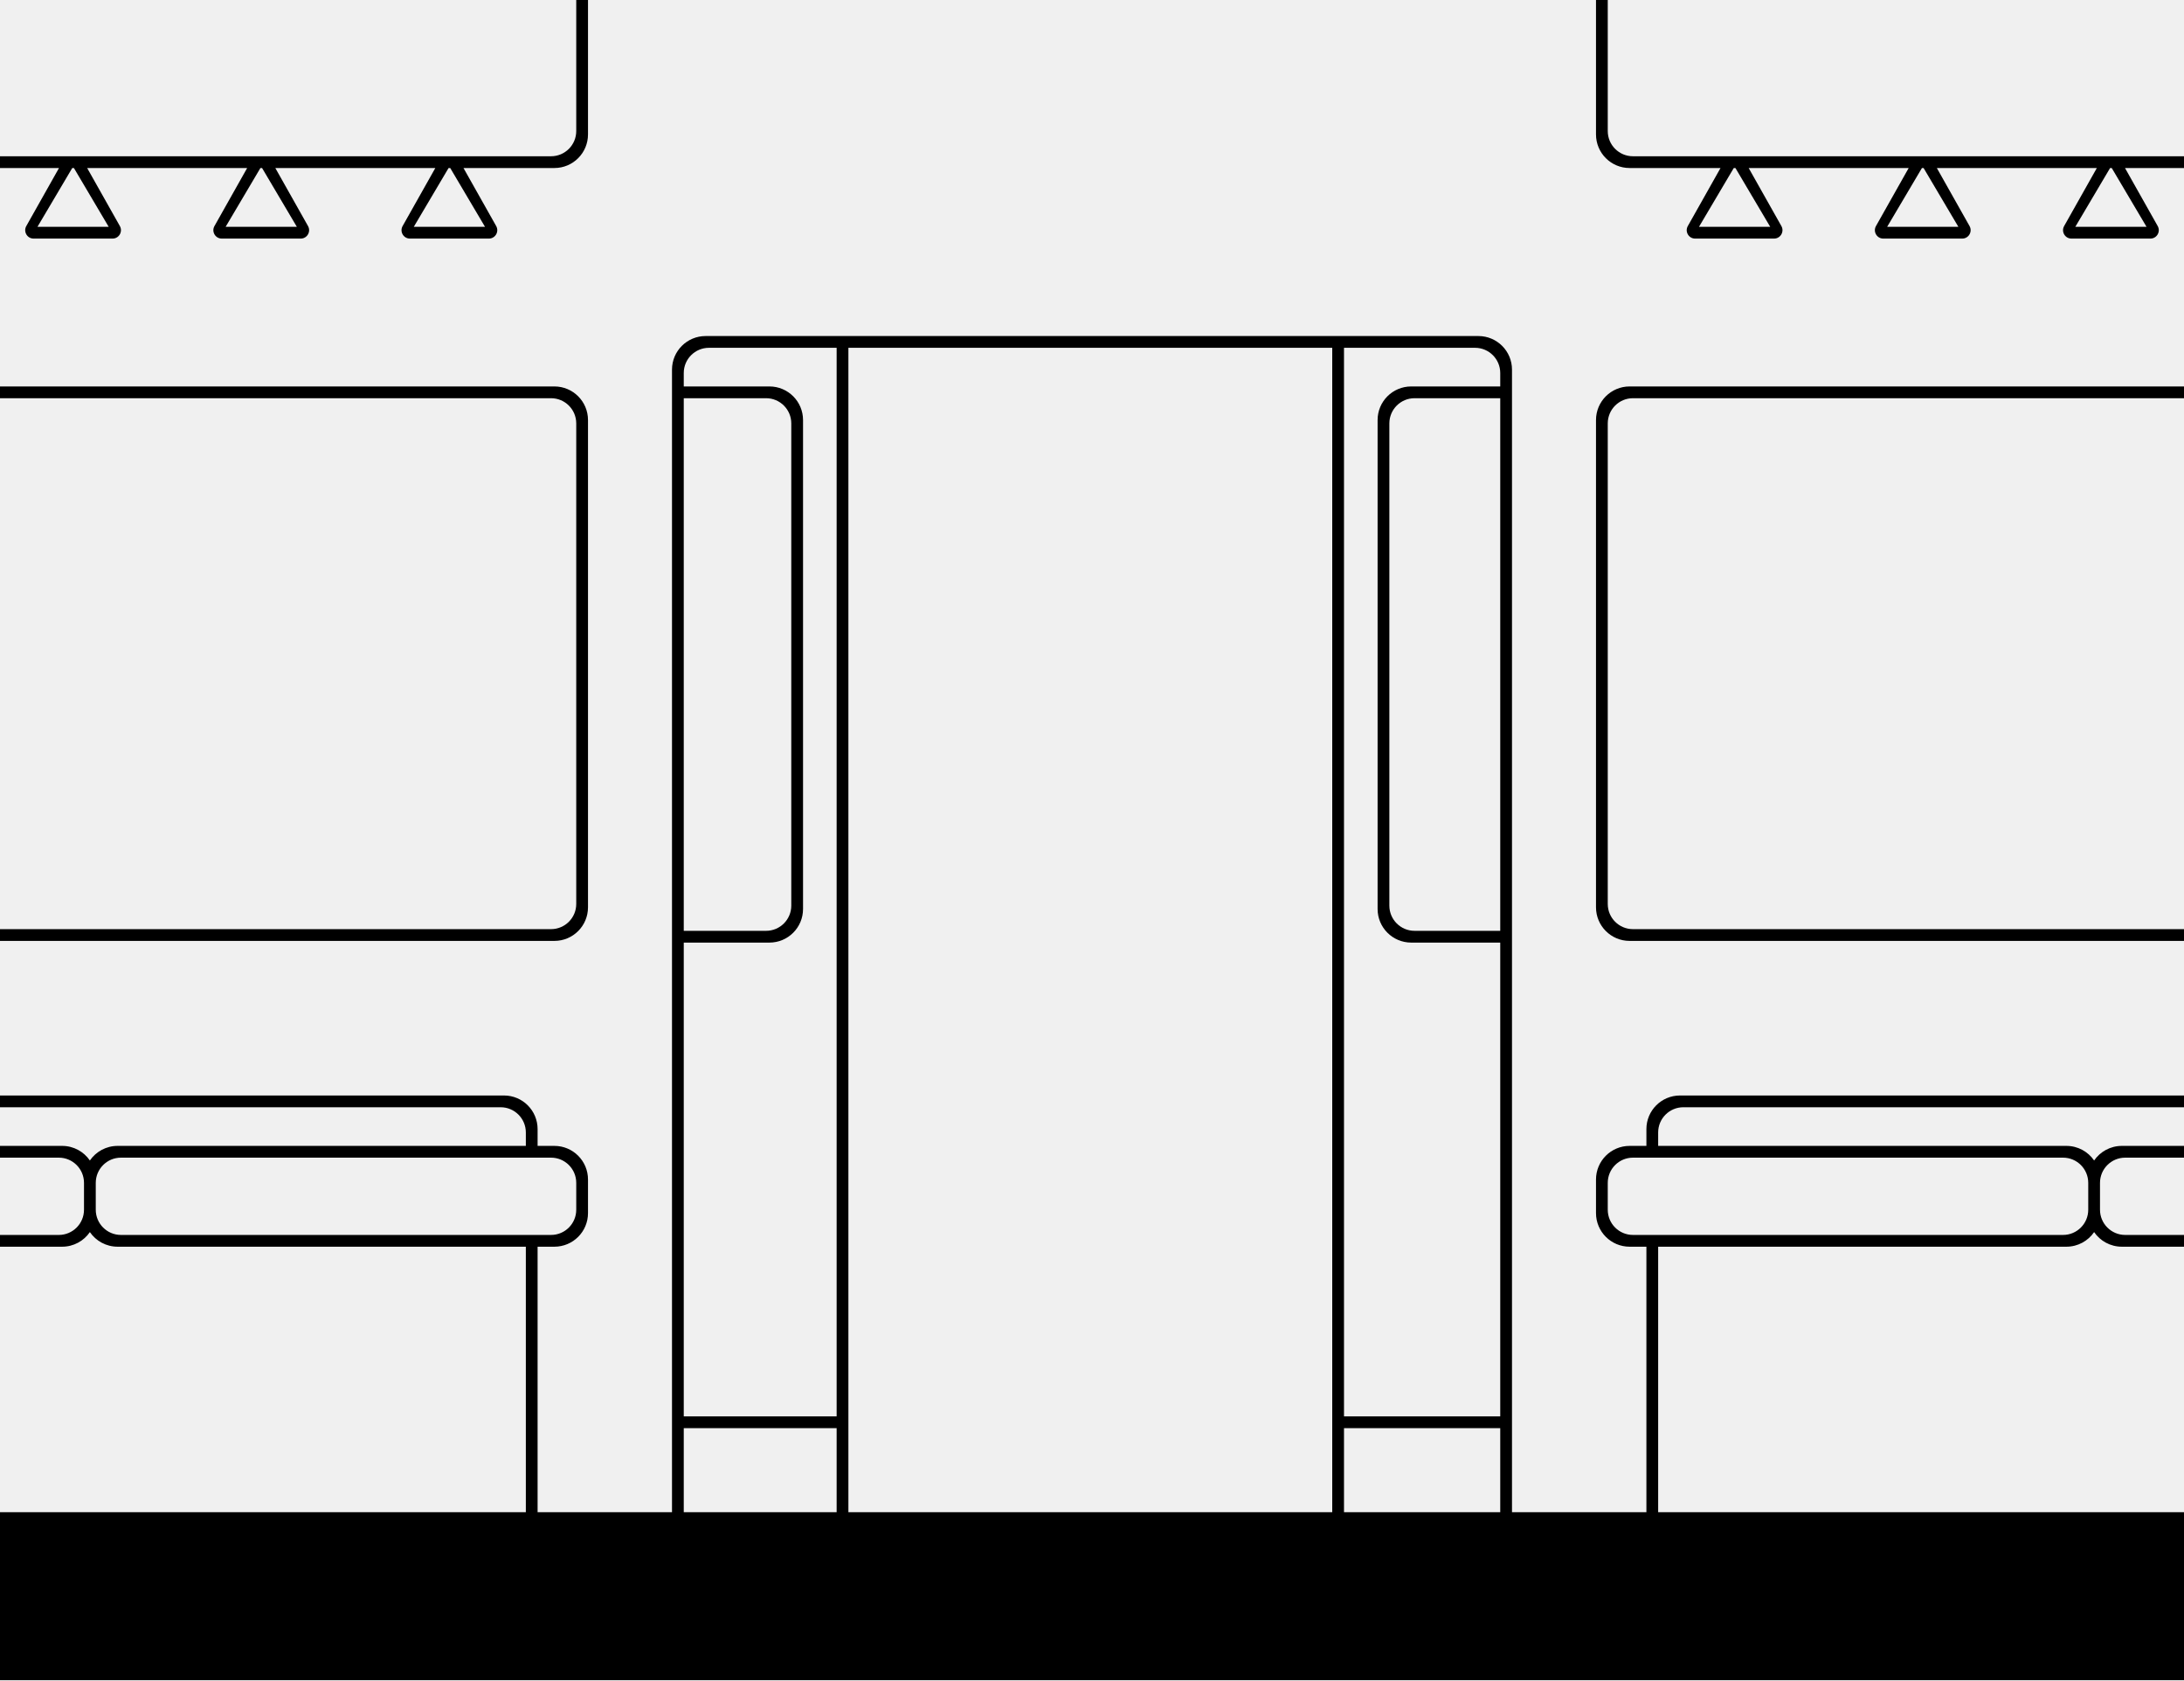
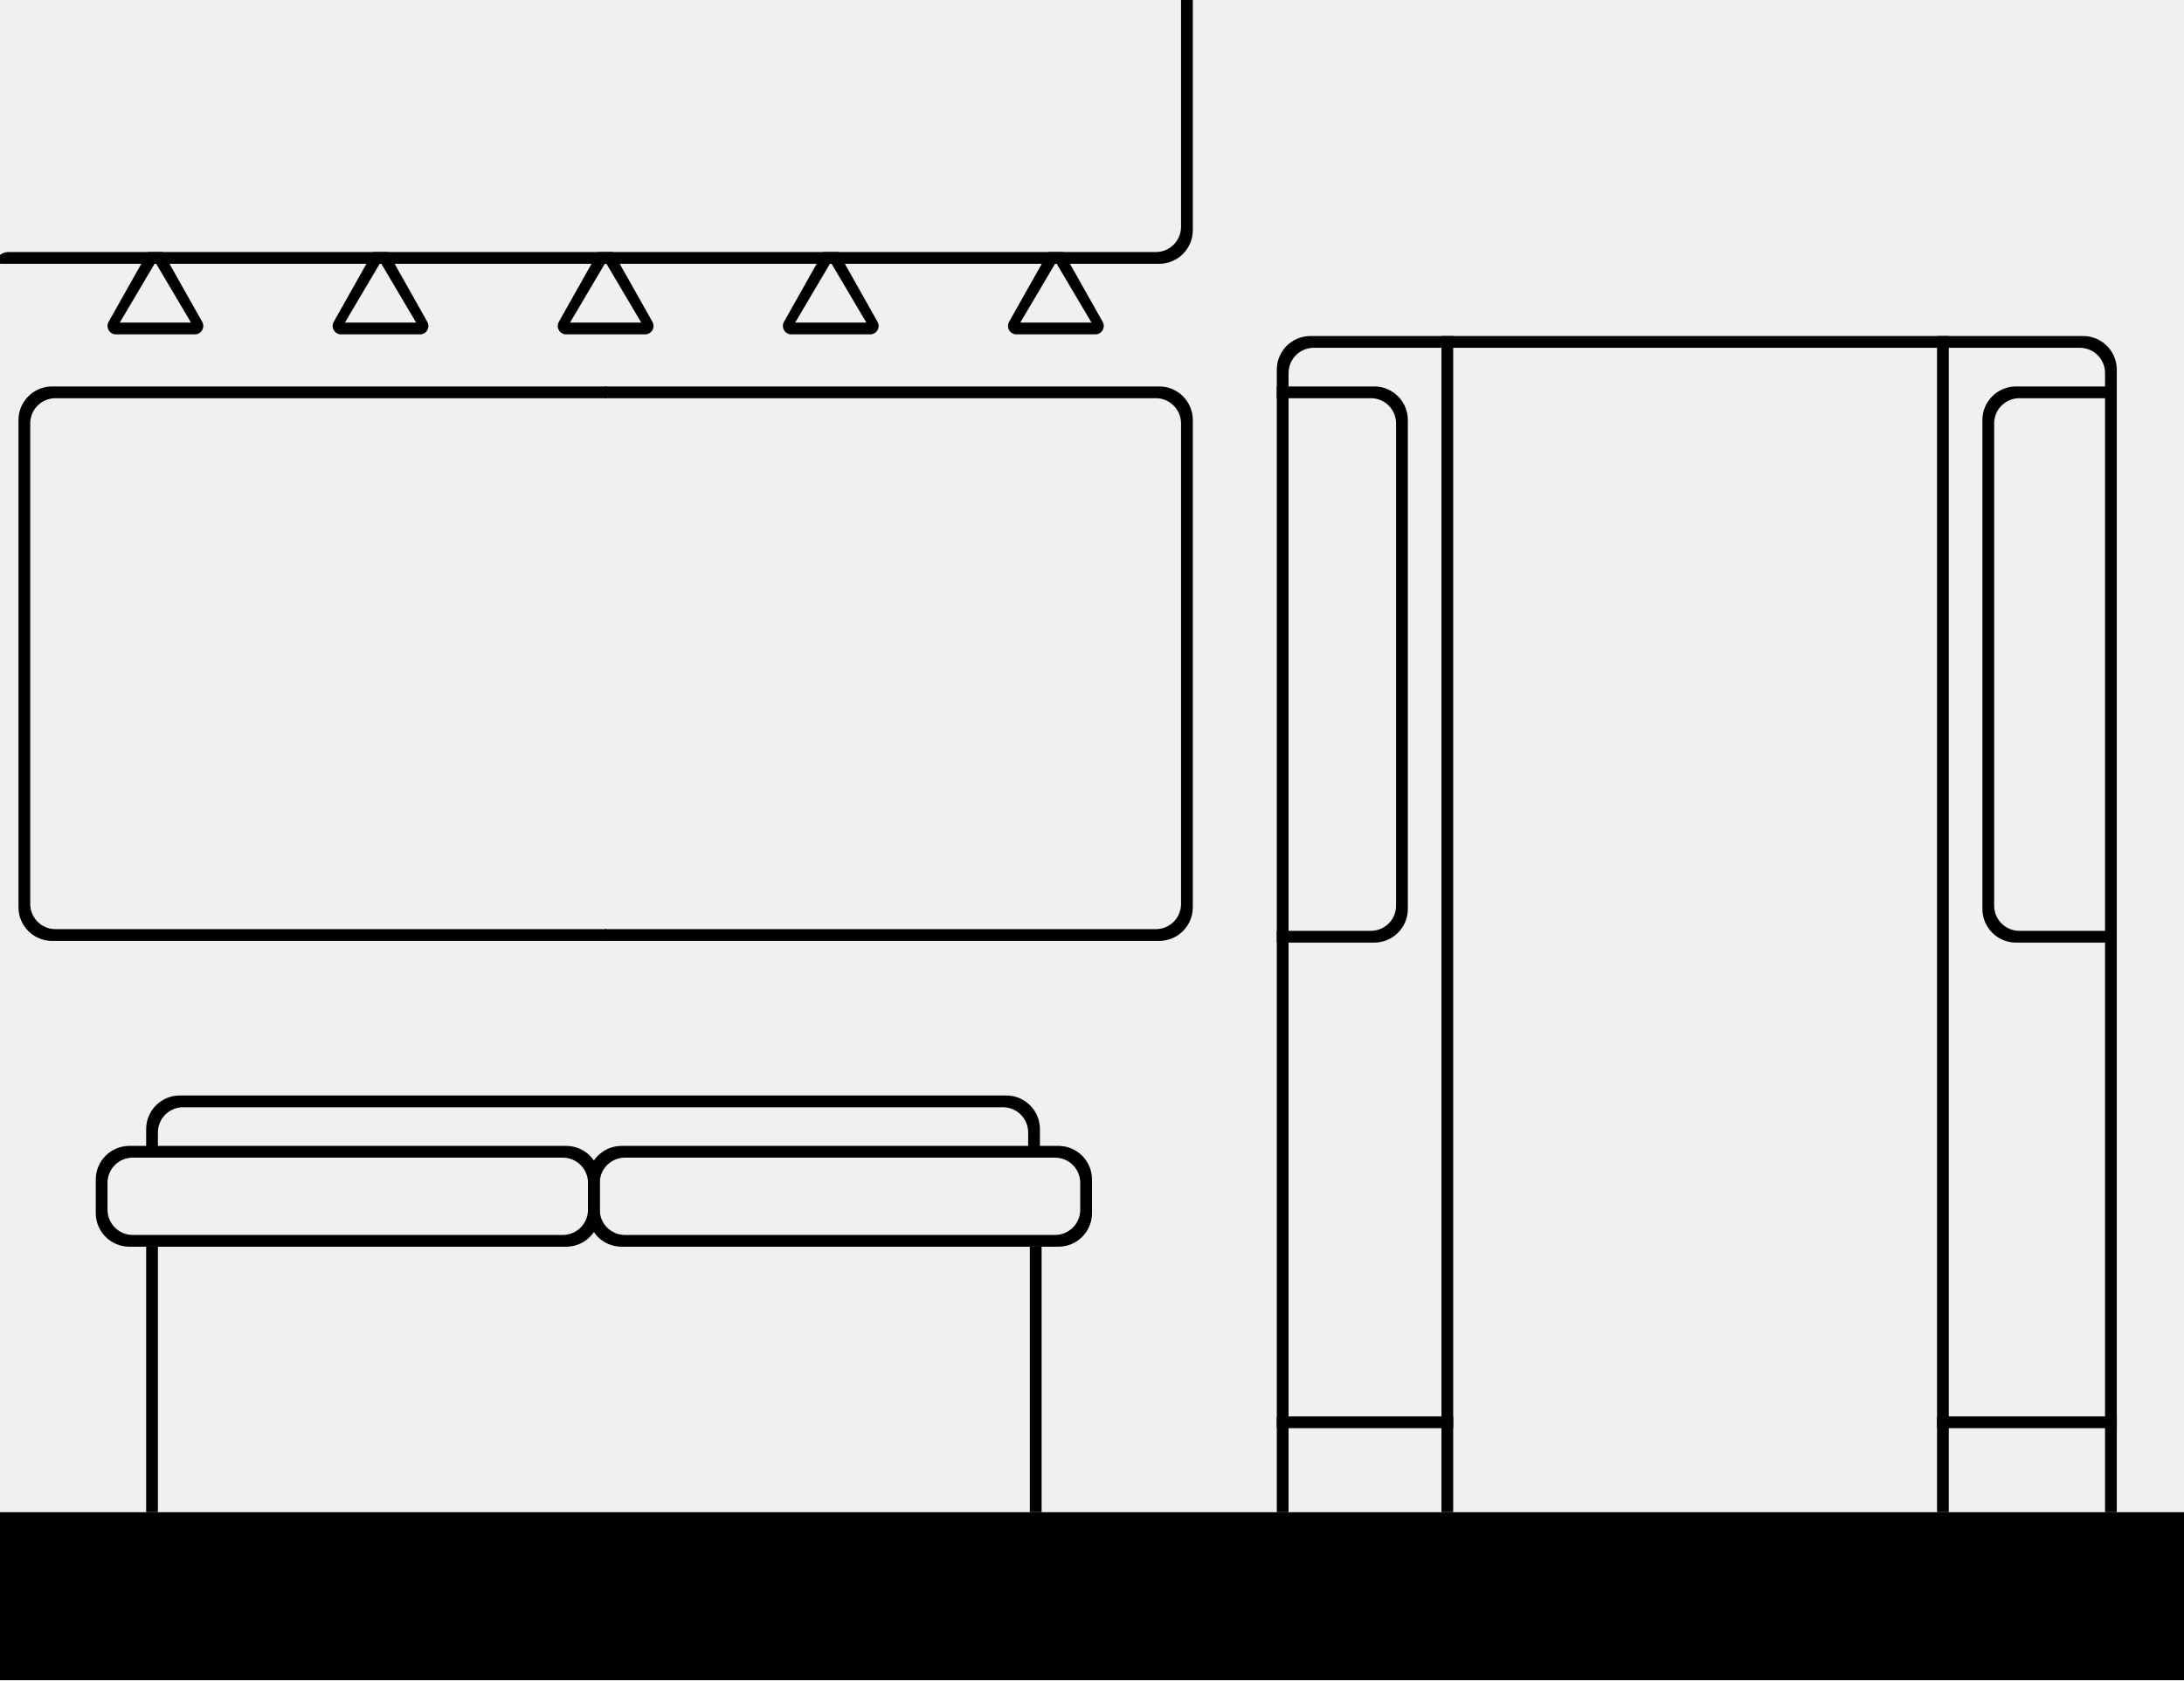
<svg xmlns="http://www.w3.org/2000/svg" width="1300" height="1000" viewBox="0 0 1300 1000" fill="none">
-   <g clip-path="url(#a)" fill="#000">
-     <path fill-rule="evenodd" clip-rule="evenodd" d="M950 0h7v78c0 8.284 6.716 15 15 15h328v7h-35.12l19.47 34.545c1.88 3.333-.53 7.455-4.36 7.455h-46.98c-3.83 0-6.24-4.122-4.36-7.455L1248.12 100h-95.24l19.47 34.545c1.88 3.333-.53 7.455-4.36 7.455h-46.98c-3.83 0-6.24-4.122-4.36-7.455L1136.12 100h-95.24l19.47 34.545c1.88 3.333-.53 7.455-4.36 7.455h-46.98c-3.83 0-6.24-4.122-4.36-7.455L1024.12 100H970c-11.046 0-20-8.954-20-20V0Zm82.01 100h.98l20.71 35h-42.4l20.71-35Zm112 0-20.71 35h42.4l-20.71-35h-.98Zm112 0h.98l20.71 35h-42.4l20.71-35ZM400 900h-80V742h10c11.046 0 20-8.954 20-20v-20c0-11.046-8.954-20-20-20h-10v-10c0-11.046-8.954-20-20-20H0v7h298c8.284 0 15 6.716 15 15v8H70c-6.85 0-12.895 3.444-16.5 8.694C49.895 685.444 43.85 682 37 682H0v7h35c8.284 0 15 6.716 15 15v16c0 8.284-6.716 15-15 15H0v7h37c6.85 0 12.895-3.444 16.5-8.694C57.105 738.556 63.15 742 70 742h243v158H0v100h1300V900H987V742h243c6.85 0 12.9-3.444 16.5-8.694 3.6 5.25 9.65 8.694 16.5 8.694h37v-7h-35c-8.28 0-15-6.716-15-15v-16c0-8.284 6.72-15 15-15h35v-7h-37c-6.85 0-12.9 3.444-16.5 8.694-3.6-5.25-9.65-8.694-16.5-8.694H987v-8c0-8.284 6.716-15 15-15h298v-7h-300c-11.046 0-20 8.954-20 20v10h-10c-11.046 0-20 8.954-20 20v20c0 11.046 8.954 20 20 20h10v158h-80V220c0-11.046-8.954-20-20-20H420c-11.046 0-20 8.954-20 20v680Zm7-339v282h91V207h-76c-8.284 0-15 6.716-15 15v8h51c11.046 0 20 8.954 20 20v291c0 11.046-8.954 20-20 20h-51Zm486 282V561h-53c-11.046 0-20-8.954-20-20V250c0-11.046 8.954-20 20-20h53v-8c0-8.284-6.716-15-15-15h-78v636h93ZM793 207H505v693h288V207Zm7 643h93v50h-93v-50Zm-302 0h-91v50h91v-50Zm745-130v-16c0-8.284-6.72-15-15-15H972c-8.284 0-15 6.716-15 15v16c0 8.284 6.716 15 15 15h256c8.28 0 15-6.716 15-15ZM72 689c-8.284 0-15 6.716-15 15v16c0 8.284 6.716 15 15 15h256c8.284 0 15-6.716 15-15v-16c0-8.284-6.716-15-15-15H72Zm821-452v317h-51c-8.284 0-15-6.716-15-15V252c0-8.284 6.716-15 15-15h51ZM407 554h49c8.284 0 15-6.716 15-15V252c0-8.284-6.716-15-15-15h-49v317Z" />
-     <path d="M0 560v-7h328c8.284 0 15-6.716 15-15V252c0-8.284-6.716-15-15-15H0v-7h330c11.046 0 20 8.954 20 20v290c0 11.046-8.954 20-20 20H0Zm1300-7v7H970c-11.046 0-20-8.954-20-20V250c0-11.046 8.954-20 20-20h330v7H972c-8.284 0-15 6.716-15 15v286c0 8.284 6.716 15 15 15h328Z" />
-     <path fill-rule="evenodd" clip-rule="evenodd" d="M343 0h7v80c0 11.046-8.954 20-20 20h-54.118l19.467 34.545c1.878 3.333-.53 7.455-4.356 7.455h-46.986c-3.826 0-6.234-4.122-4.356-7.455L259.118 100h-95.236l19.467 34.545c1.878 3.333-.53 7.455-4.356 7.455h-46.986c-3.826 0-6.234-4.122-4.356-7.455L147.118 100H51.882l19.467 34.545c1.878 3.333-.53 7.455-4.356 7.455H20.007c-3.826 0-6.234-4.122-4.356-7.455L35.118 100H0v-7h328c8.284 0 15-6.716 15-15V0ZM43.007 100 22.3 135h42.4l-20.706-35h-.986Zm112 0h.986l20.706 35h-42.398l20.706-35Zm112 0-20.706 35h42.398l-20.706-35h-.986Z" />
+   <g clip-path="url(#clip0_179_1027)">
+     <path d="M760 900H767V222C767 213.716 773.716 207 782 207H1238C1246.28 207 1253 213.716 1253 222V900H1260V220C1260 208.954 1251.05 200 1240 200H780C768.954 200 760 208.954 760 220V900Z" fill="black" />
+     <path d="M1153 200H1160V900H1153V200Z" fill="black" />
+     <path d="M858 200H865V900H858V200Z" fill="black" />
+     <path d="M760 561V554H816C824.284 554 831 547.284 831 539V252C831 243.716 824.284 237 816 237H760V230H818C829.046 230 838 238.954 838 250V541C838 552.046 829.046 561 818 561H760Z" fill="black" />
+     <path d="M1258 561V554H1202C1193.72 554 1187 547.284 1187 539V252C1187 243.716 1193.72 237 1202 237H1258V230H1200C1188.95 230 1180 238.954 1180 250V541C1180 552.046 1188.95 561 1200 561H1258Z" fill="black" />
+     <path d="M0 900H1300V1000H0V900Z" fill="black" />
+     <path d="M760 843H865V850H760V843Z" fill="black" />
+     <path d="M1153 843H1260V850H1153V843Z" fill="black" />
+     <path d="M360 560V553H688C696.284 553 703 546.284 703 538V252C703 243.716 696.284 237 688 237H360V230H690C701.046 230 710 238.954 710 250V540C710 551.046 701.046 560 690 560H360Z" fill="black" />
+     <path d="M710 0H703V135C703 143.284 696.284 150 688 150H360V157H690C701.046 157 710 148.046 710 137V0Z" fill="black" />
+     <path d="M360 150H4.996C-1.077 150 -5.073 157 1 157H360V150Z" fill="black" />
+     <path fill-rule="evenodd" clip-rule="evenodd" d="M624.062 150H632.938L656.349 191.545C658.227 194.878 655.819 199 651.993 199H605.007C601.181 199 598.773 194.878 600.651 191.545L624.062 150ZM628.007 157H628.993L649.699 192H607.301L628.007 157Z" fill="black" />
+     <path fill-rule="evenodd" clip-rule="evenodd" d="M96.938 150H88.062L64.651 191.545C62.773 194.878 65.181 199 69.007 199H115.993C119.819 199 122.227 194.878 120.349 191.545L96.938 150ZM92.993 157H92.007L71.301 192H113.699L92.993 157Z" fill="black" />
+     <path fill-rule="evenodd" clip-rule="evenodd" d="M490.062 150H498.938L522.349 191.545C524.227 194.878 521.819 199 517.993 199H471.007C467.181 199 464.773 194.878 466.651 191.545L490.062 150ZM494.007 157H494.993L515.699 192H473.301L494.007 157Z" fill="black" />
+     <path fill-rule="evenodd" clip-rule="evenodd" d="M230.938 150H222.063L198.651 191.545C196.773 194.878 199.181 199 203.007 199H249.993C253.819 199 256.227 194.878 254.349 191.545L230.938 150ZM226.993 157H226.007L205.301 192H247.699L226.993 157Z" fill="black" />
+     <path fill-rule="evenodd" clip-rule="evenodd" d="M356.062 150H364.938L388.349 191.545C390.227 194.878 387.819 199 383.993 199H337.007C333.181 199 330.773 194.878 332.651 191.545L356.062 150ZM360.007 157H360.993L381.699 192H339.301L360.007 157Z" fill="black" />
+     <path d="M613 742H620V900H613V742Z" fill="black" />
+     <path d="M87 742H94V900H87V742Z" fill="black" />
+     <path fill-rule="evenodd" clip-rule="evenodd" d="M370 682C358.954 682 350 690.954 350 702V722C350 733.046 358.954 742 370 742H630C641.046 742 650 733.046 650 722V702C650 690.954 641.046 682 630 682H370ZM372 689C363.716 689 357 695.716 357 704V720C357 728.284 363.716 735 372 735H628C636.284 735 643 728.284 643 720V704C643 695.716 636.284 689 628 689H372Z" fill="black" />
+     <path fill-rule="evenodd" clip-rule="evenodd" d="M77 682C65.954 682 57 690.954 57 702V722C57 733.046 65.954 742 77 742H337C348.046 742 357 733.046 357 722V702C357 690.954 348.046 682 337 682H77ZM79 689C70.716 689 64 695.716 64 704V720C64 728.284 70.716 735 79 735H335C343.284 735 350 728.284 350 720V704C350 695.716 343.284 689 335 689H79Z" fill="black" />
+     <path d="M87 689H94V674C94 665.716 100.716 659 109 659H597C605.284 659 612 665.716 612 674V689H619V672C619 660.954 610.046 652 599 652H107C95.954 652 87 660.954 87 672V689Z" fill="black" />
+     <path d="M361 560V553H33C24.716 553 18 546.284 18 538V252C18 243.716 24.716 237 33 237H361V230H31C19.954 230 11 238.954 11 250V540C11 551.046 19.954 560 31 560H361Z" fill="black" />
  </g>
  <defs>
-     <clipPath id="a">
-       <path fill="#fff" d="M0 0h1300v1000H0z" />
+     <clipPath id="clip0_179_1027">
+       <rect width="1300" height="1000" fill="white" />
    </clipPath>
  </defs>
</svg>
